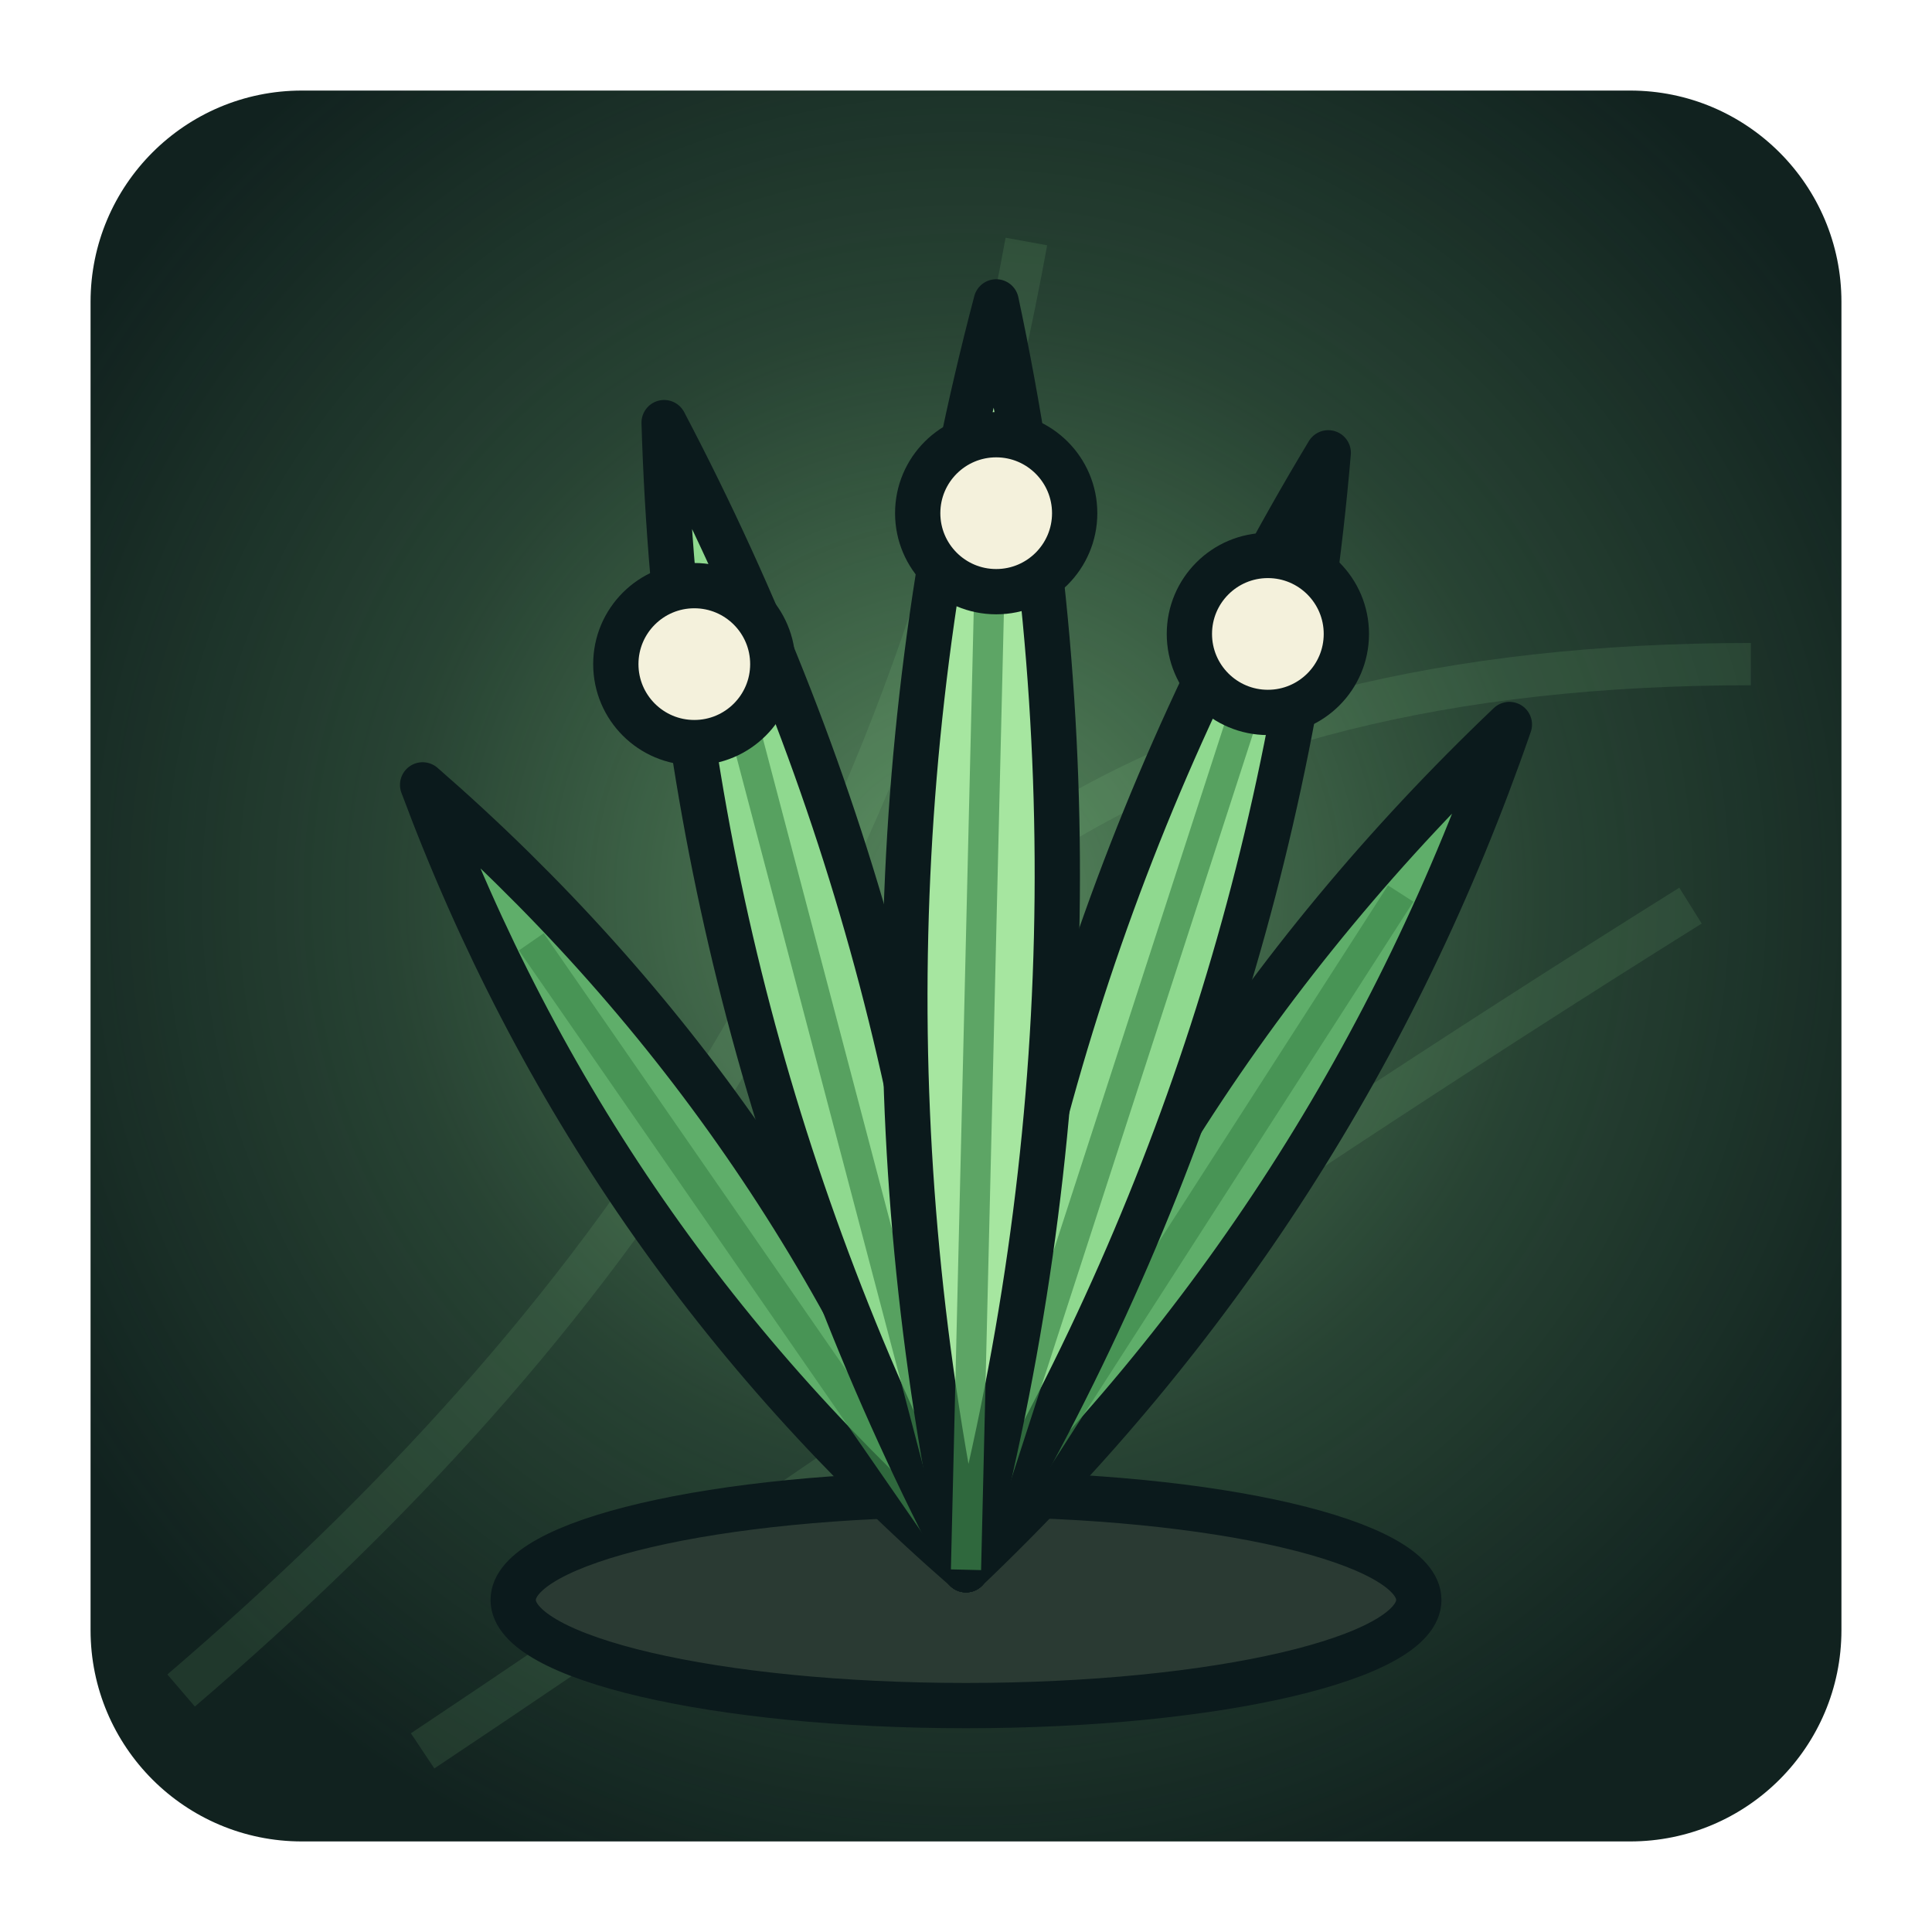
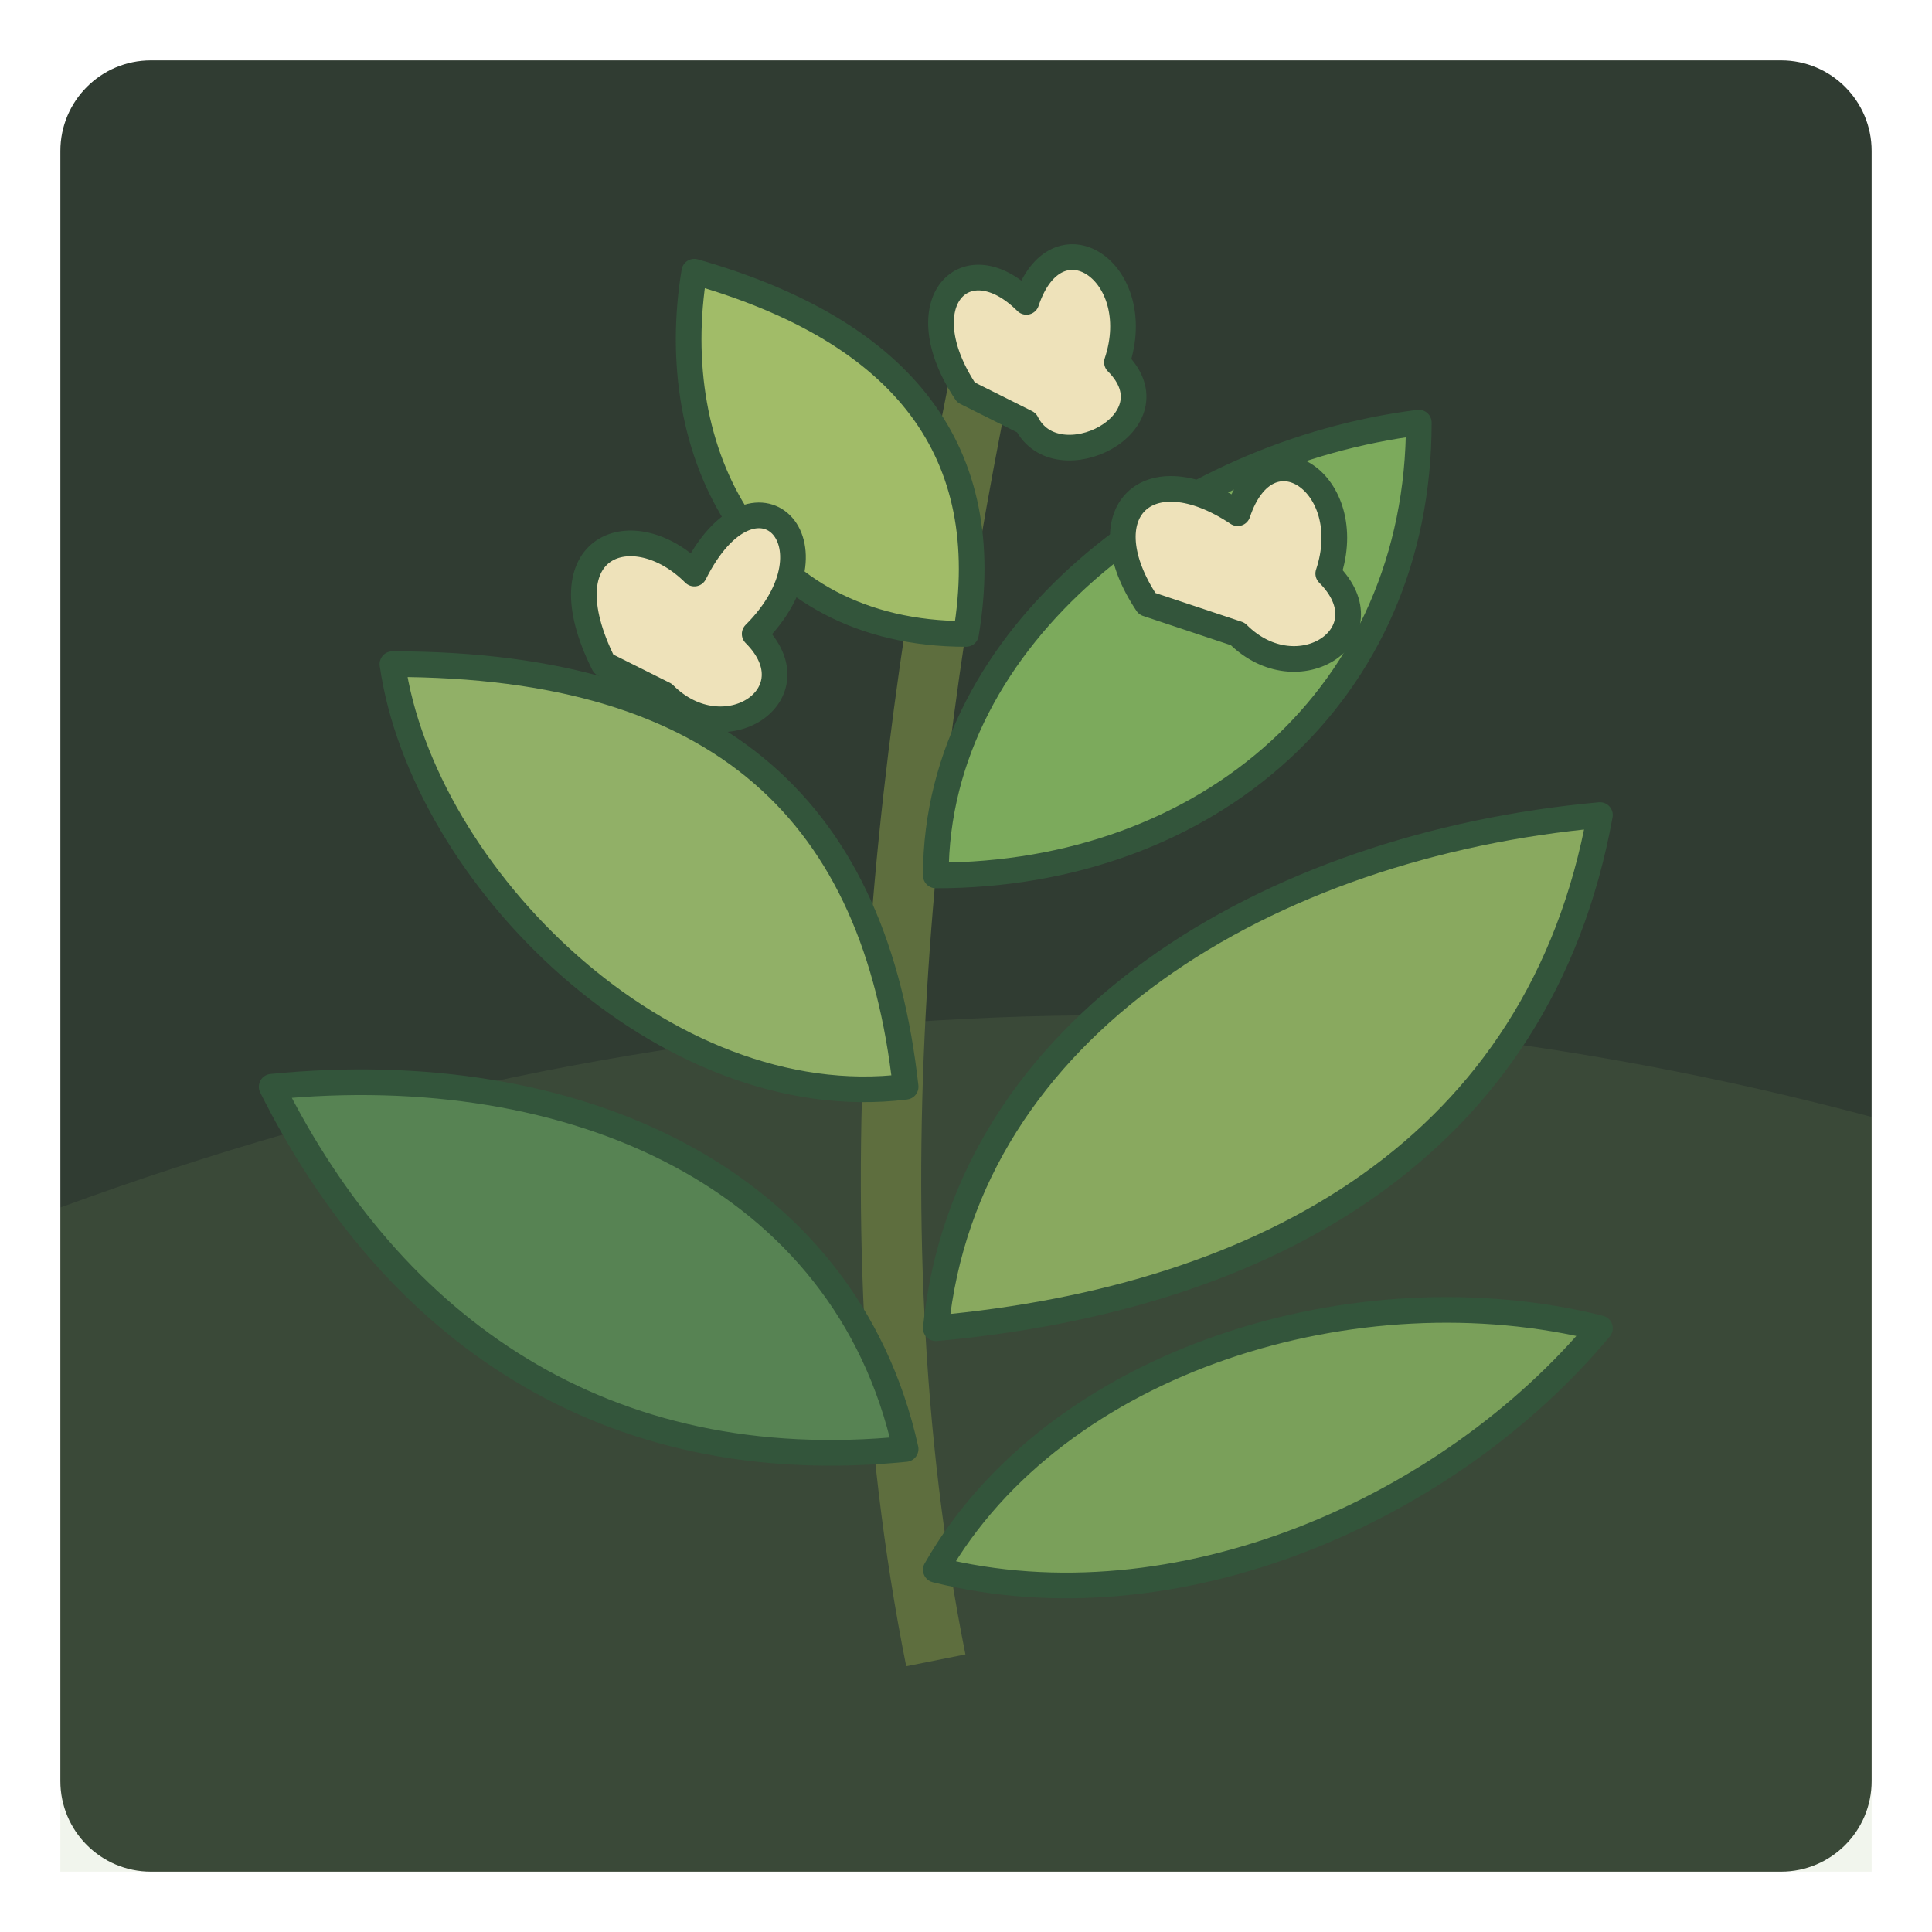
<svg xmlns="http://www.w3.org/2000/svg" width="64" height="64" viewBox="0 0 64 64">
-   <defs>
-     <radialGradient id="g" cx="0.5" cy="0.46" r="0.6">
-       <stop offset="0" stop-color="#8fd98f" stop-opacity="0.55" />
-       <stop offset="0.55" stop-color="#8fd98f" stop-opacity="0.18" />
-       <stop offset="1" stop-color="#8fd98f" stop-opacity="0" />
-     </radialGradient>
-   </defs>
-   <rect x="3" y="3" width="58" height="58" rx="7" fill="#11221f" />
-   <rect x="3" y="3" width="58" height="58" rx="7" fill="url(#g)" />
-   <path d="M6 56 C20 44 30 30 34 8 M14 58 C26 50 40 40 56 30 M34 28 C40 24 48 22 58 22" stroke="#8fd98f" stroke-opacity="0.12" stroke-width="1.4" fill="none" />
-   <ellipse cx="32" cy="53" rx="15" ry="3.5" fill="#2a3a33" stroke="#0b1a1c" stroke-width="1.5" stroke-linejoin="round" stroke-linecap="round" />
-   <path d="M32.0 52.0 Q26.3 36.7 14.0 26.0 Q19.7 41.3 32.0 52.0 Z" fill="#5fae6a" stroke="#0b1a1c" stroke-width="1.5" stroke-linejoin="round" stroke-linecap="round" />
-   <path d="M32.0 52.0 L17.6 31.2" stroke="#3f8a4c" stroke-width="1" stroke-opacity="0.7" />
-   <path d="M32.0 52.0 Q44.4 40.2 50.0 24.0 Q37.6 35.8 32.0 52.0 Z" fill="#5fae6a" stroke="#0b1a1c" stroke-width="1.5" stroke-linejoin="round" stroke-linecap="round" />
-   <path d="M32.0 52.0 L46.4 29.6" stroke="#3f8a4c" stroke-width="1" stroke-opacity="0.7" />
-   <path d="M32.0 52.0 Q31.4 31.9 22.0 14.0 Q22.6 34.1 32.0 52.0 Z" fill="#8fd98f" stroke="#0b1a1c" stroke-width="1.5" stroke-linejoin="round" stroke-linecap="round" />
-   <path d="M32.0 52.0 L24.0 21.6" stroke="#3f8a4c" stroke-width="1" stroke-opacity="0.7" />
-   <path d="M32.0 52.0 Q42.3 34.9 44.0 15.0 Q33.7 32.1 32.0 52.0 Z" fill="#8fd98f" stroke="#0b1a1c" stroke-width="1.5" stroke-linejoin="round" stroke-linecap="round" />
-   <path d="M32.0 52.0 L41.6 22.4" stroke="#3f8a4c" stroke-width="1" stroke-opacity="0.7" />
-   <path d="M32.0 52.0 Q37.5 31.1 33.0 10.0 Q27.5 30.9 32.0 52.0 Z" fill="#a6e6a0" stroke="#0b1a1c" stroke-width="1.5" stroke-linejoin="round" stroke-linecap="round" />
-   <path d="M32.0 52.0 L32.8 18.4" stroke="#3f8a4c" stroke-width="1" stroke-opacity="0.7" />
-   <circle cx="23" cy="22" r="2.6" fill="#f4f1dc" stroke="#0b1a1c" stroke-width="1.5" stroke-linejoin="round" stroke-linecap="round" />
-   <circle cx="42" cy="21" r="2.6" fill="#f4f1dc" stroke="#0b1a1c" stroke-width="1.5" stroke-linejoin="round" stroke-linecap="round" />
-   <circle cx="33" cy="17" r="2.6" fill="#f4f1dc" stroke="#0b1a1c" stroke-width="1.5" stroke-linejoin="round" stroke-linecap="round" />
+   <rect x="2" y="2" width="60" height="60" rx="3" fill="#303c32" />
+   <path d="M2 40 Q32 29 62 37 V62 H2 Z" fill="#89a86b" fill-opacity="0.12" />
+   <path d="M31 55 C28 40 30 24 33 10" stroke="#5e6e3e" stroke-width="2" fill="none" />
+   <g stroke="#33553b" stroke-width="0.85" stroke-linejoin="round">
+     <path d="M30 48 C20 49 13 44 9 36 C19 35 28 39 30 48 Z" fill="#578353" />
+     <path d="M31 44 C32 34 42 28 53 27 C51 38 42 43 31 44 Z" fill="#89a95f" />
+     <path d="M30 36 C22 37 14 29 13 22 C24 22 29 27 30 36 Z" fill="#91b067" />
+     <path d="M31 29 C31 21 39 15 47 14 C47 23 40 29 31 29 Z" fill="#7caa5c" />
+     <path d="M32 21 C25 21 22 15 23 9 C30 11 33 15 32 21 Z" fill="#a1bc68" />
+     <path d="M31 52 C35 45 45 42 53 44 C48 50 39 54 31 52 Z" fill="#7aa05a" />
+     <path d="M20 22 C18 18 21 17 23 19 C25 15 28 18 25 21 C27 23 24 25 22 23 Z M38 20 C36 17 38 15 41 17 C42 14 45 16 44 19 C46 21 43 23 41 21 Z M32 13 C30 10 32 8 34 10 C35 7 38 9 37 12 C39 14 35 16 34 14 Z" fill="#eee2ba" />
+   </g>
</svg>
